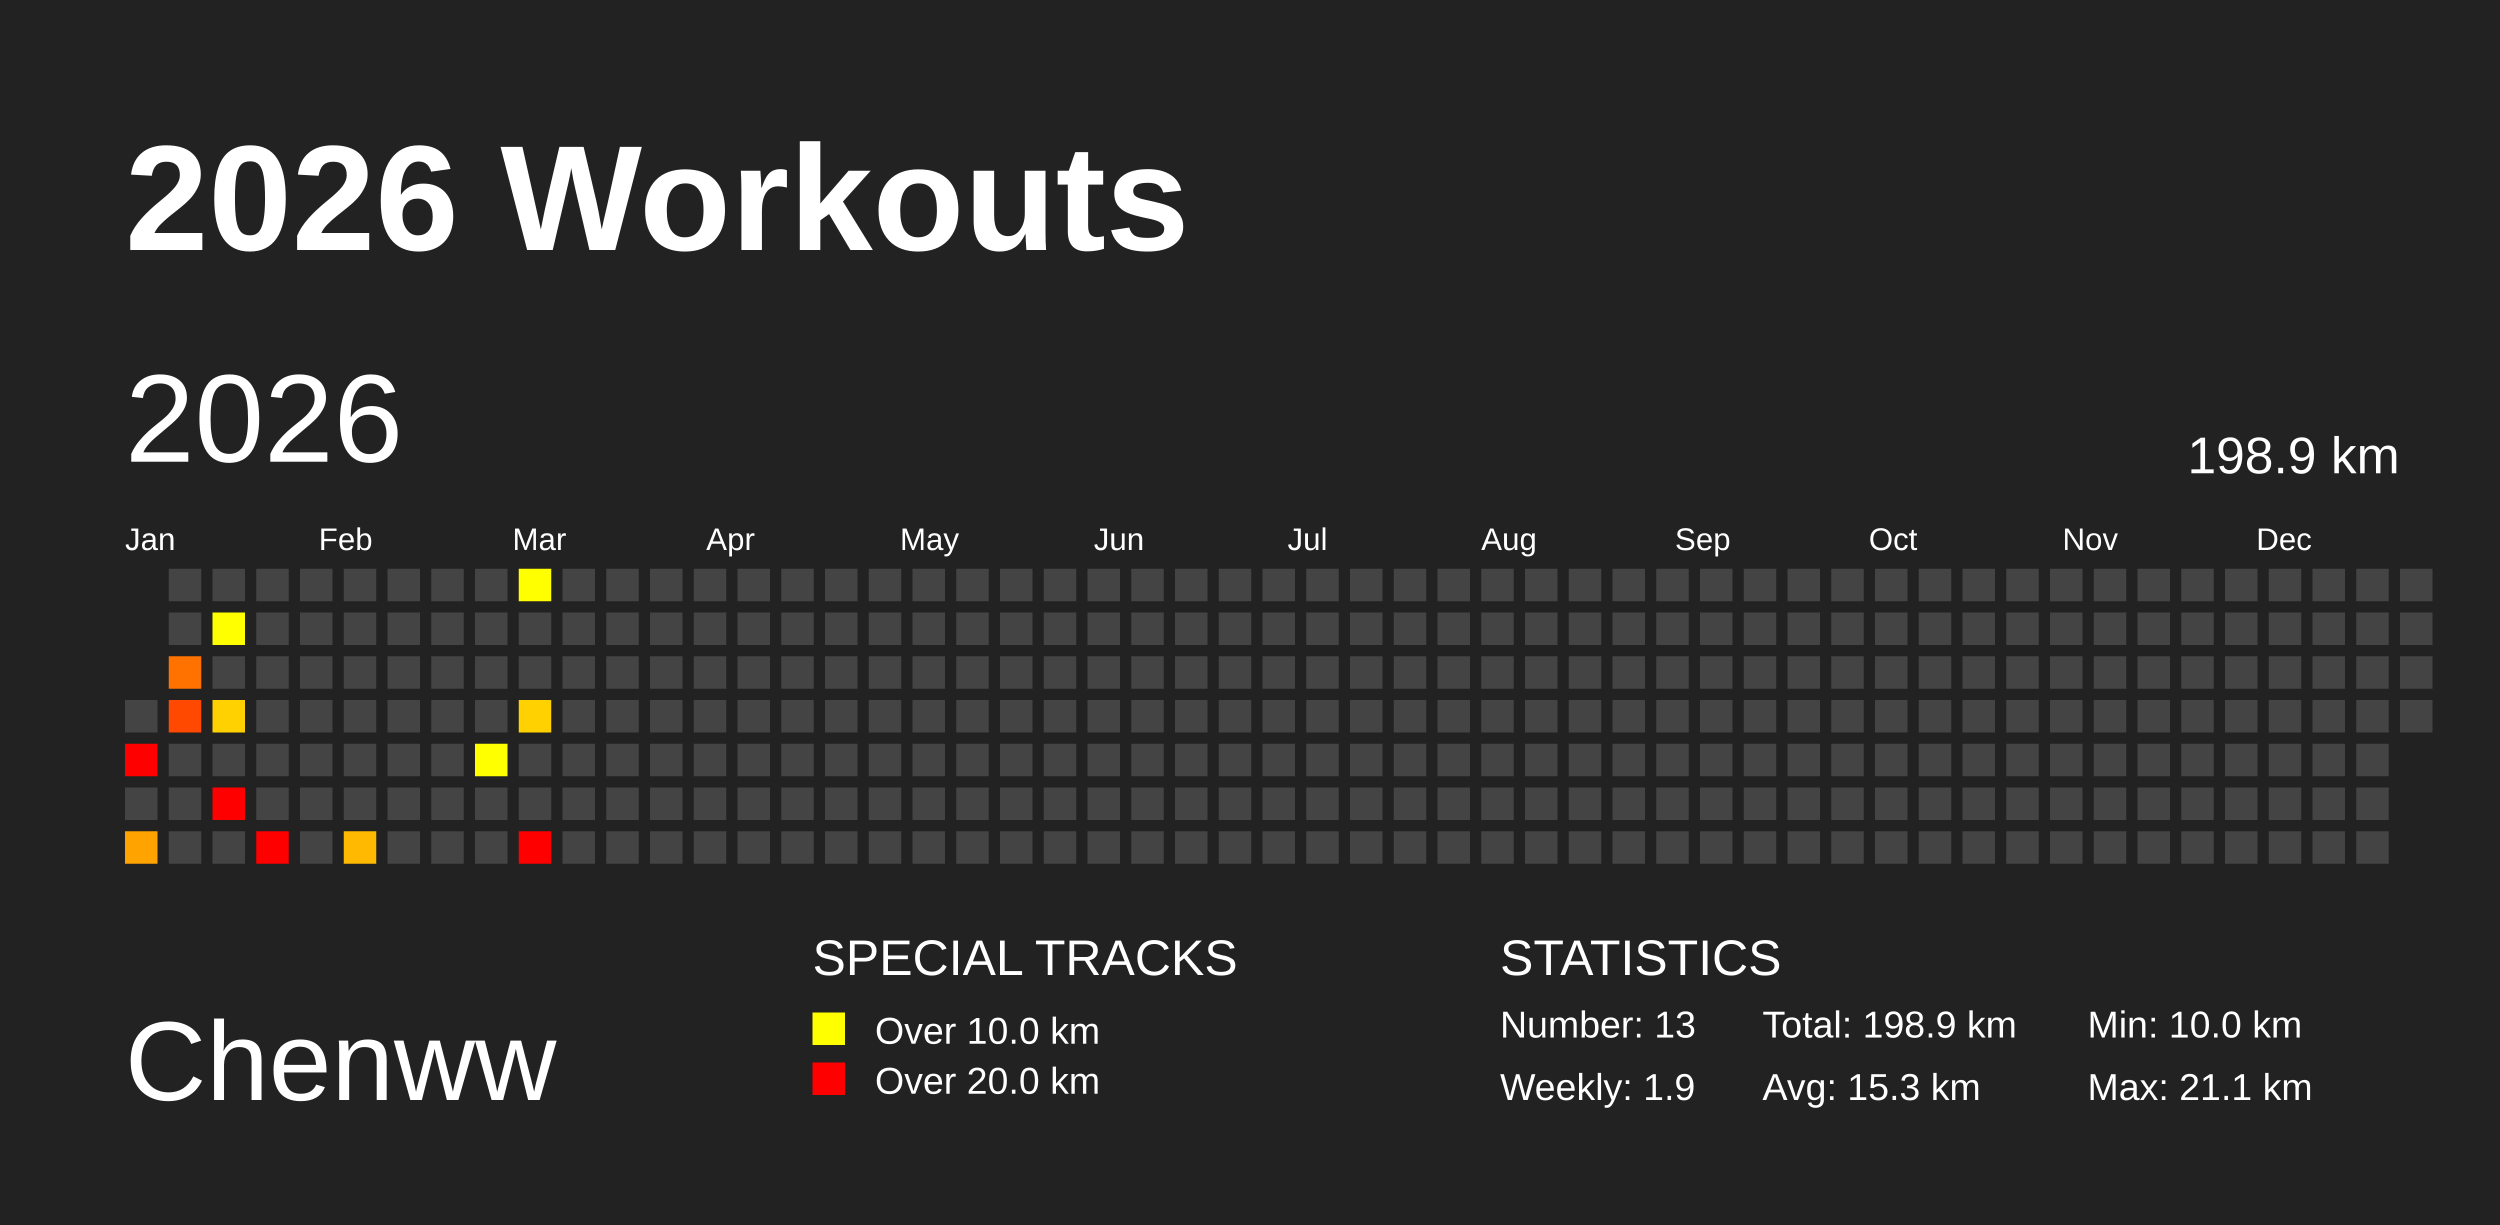
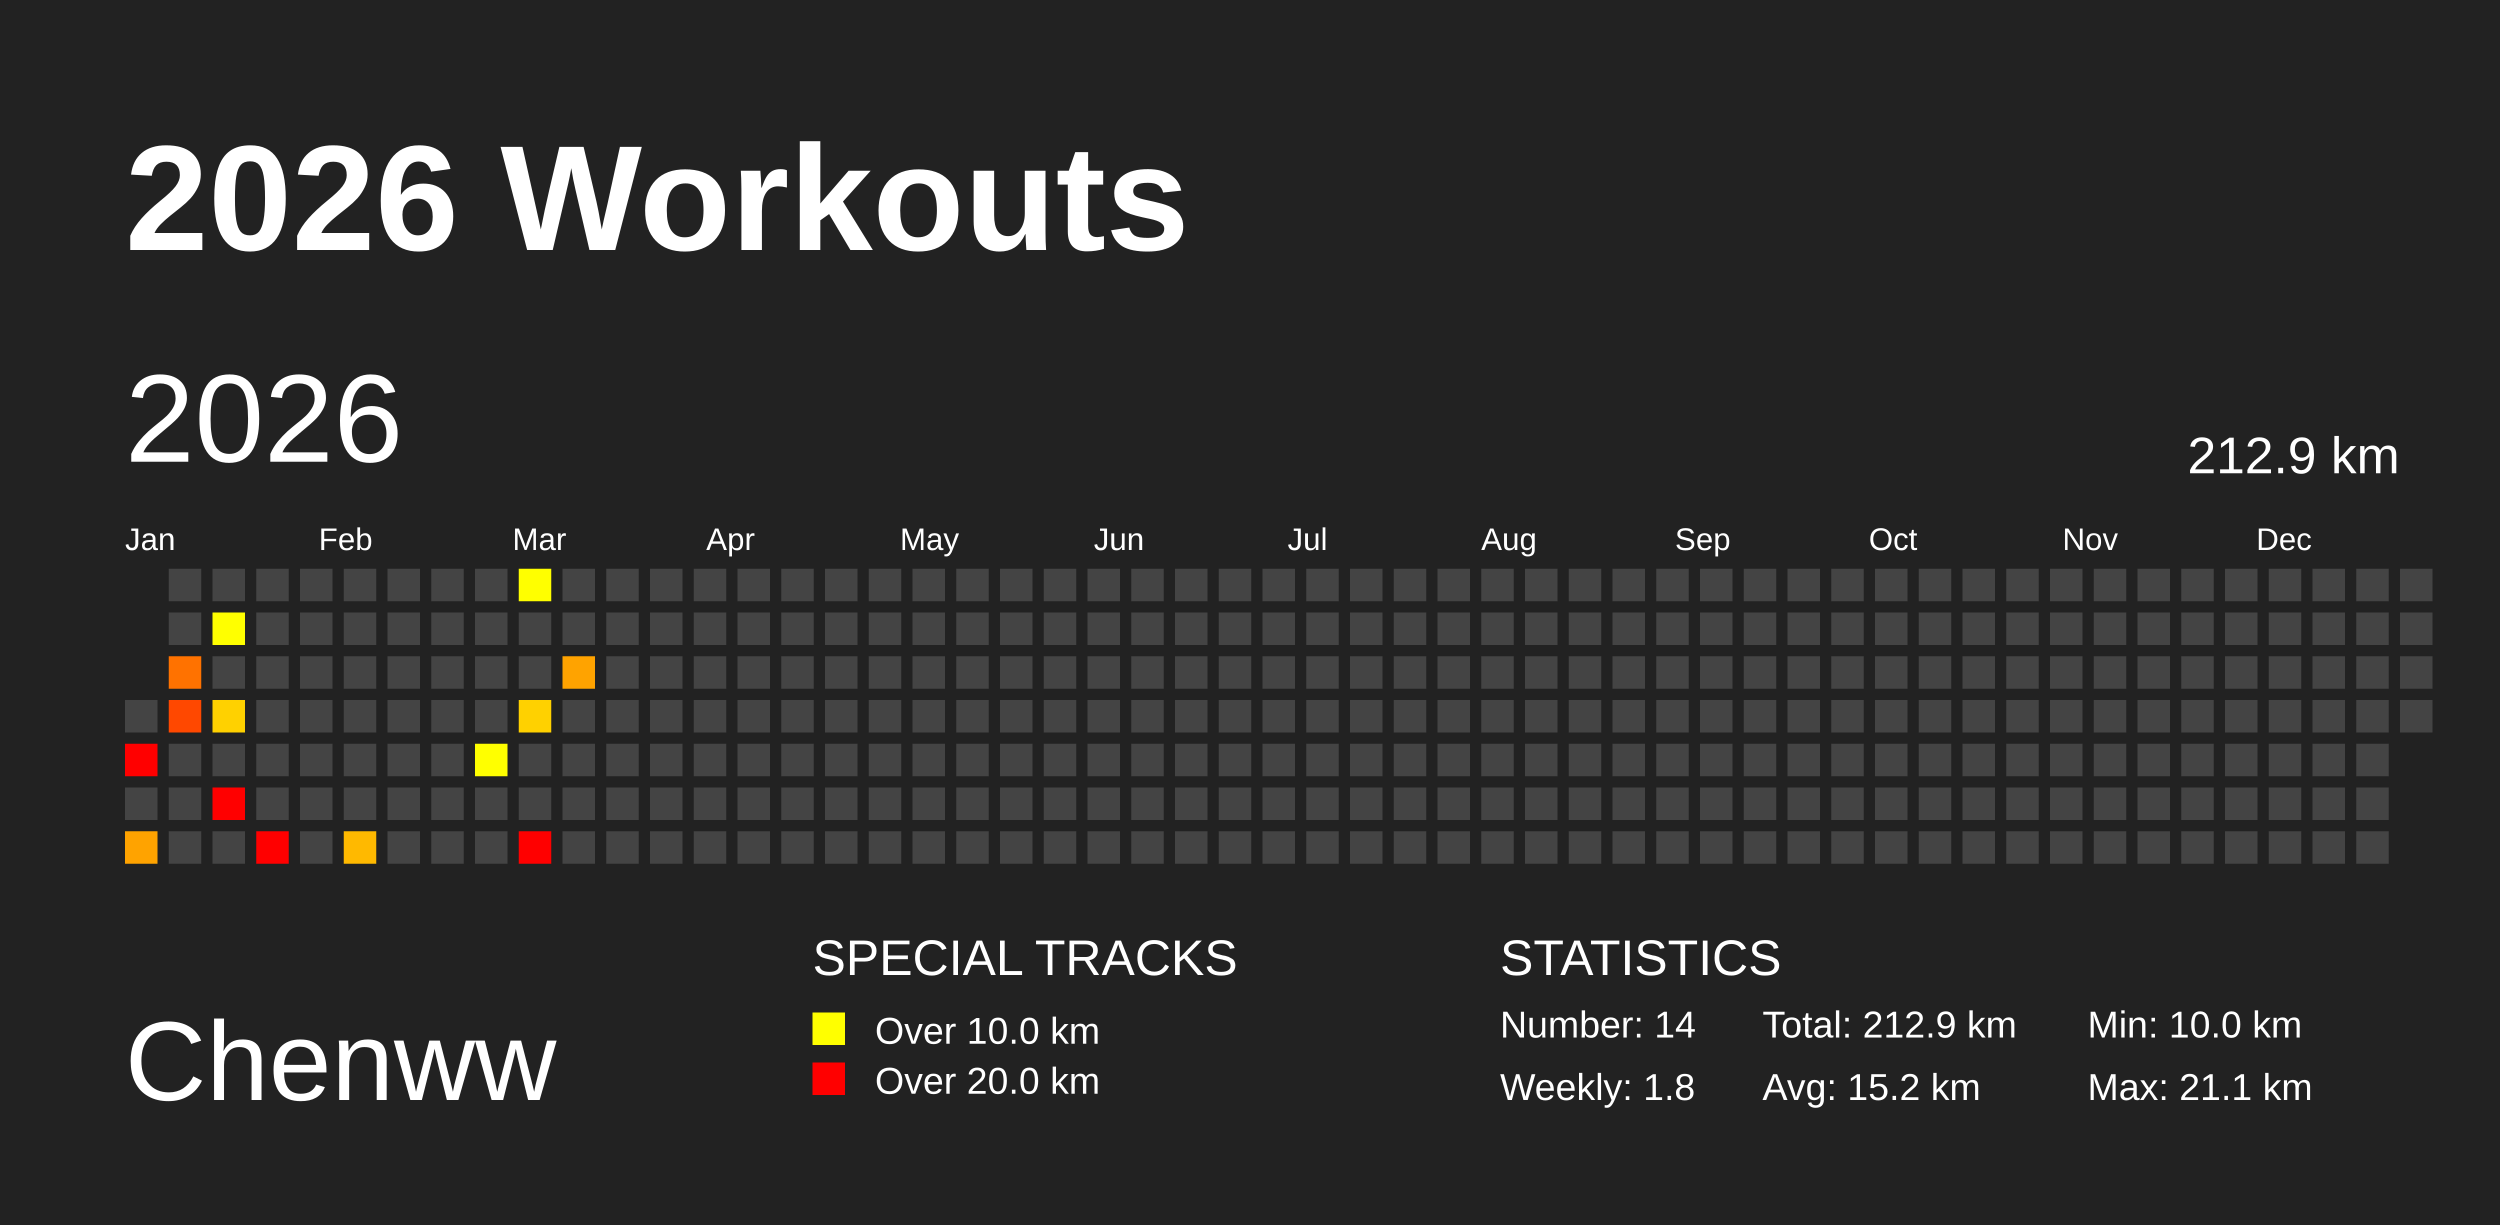
<svg xmlns="http://www.w3.org/2000/svg" baseProfile="full" height="98mm" version="1.1" viewBox="0,0,200,98" width="200mm">
  <defs />
  <rect fill="#222222" height="98" width="200" x="0" y="0" />
  <text fill="#FFFFFF" style="font-size:12px; font-family:Arial; font-weight:bold;" x="10" y="20">2026 Workouts</text>
  <text fill="#FFFFFF" style="font-size:9px; font-family:Arial" x="10" y="88">Chenww</text>
  <text fill="#FFFFFF" style="font-size:4px; font-family:Arial" x="65" y="78">SPECIAL TRACKS</text>
  <rect fill="yellow" height="2.6" width="2.6" x="65" y="81" />
  <text fill="#FFFFFF" style="font-size:3px; font-family:Arial" x="70" y="83.5">Over 10.0 km</text>
  <rect fill="red" height="2.6" width="2.6" x="65" y="85" />
  <text fill="#FFFFFF" style="font-size:3px; font-family:Arial" x="70" y="87.5">Over 20.0 km</text>
  <text fill="#FFFFFF" style="font-size:4px; font-family:Arial" x="120" y="78">STATISTICS</text>
-   <text fill="#FFFFFF" style="font-size:3px; font-family:Arial" x="120" y="83">Number: 13</text>
-   <text fill="#FFFFFF" style="font-size:3px; font-family:Arial" x="120" y="88">Weekly: 1.9</text>
-   <text fill="#FFFFFF" style="font-size:3px; font-family:Arial" x="141" y="83">Total: 198.9 km</text>
-   <text fill="#FFFFFF" style="font-size:3px; font-family:Arial" x="141" y="88">Avg: 15.3 km</text>
+   <text fill="#FFFFFF" style="font-size:3px; font-family:Arial" x="120" y="83">Number: 14</text>
+   <text fill="#FFFFFF" style="font-size:3px; font-family:Arial" x="120" y="88">Weekly: 1.8</text>
+   <text fill="#FFFFFF" style="font-size:3px; font-family:Arial" x="141" y="83">Total: 212.9 km</text>
+   <text fill="#FFFFFF" style="font-size:3px; font-family:Arial" x="141" y="88">Avg: 15.2 km</text>
  <text fill="#FFFFFF" style="font-size:3px; font-family:Arial" x="167" y="83">Min: 10.0 km</text>
  <text fill="#FFFFFF" style="font-size:3px; font-family:Arial" x="167" y="88">Max: 21.1 km</text>
  <text dominant-baseline="hanging" fill="#FFFFFF" style="font-size:10.0px; font-family:Arial;" x="10" y="30">2026</text>
-   <text dominant-baseline="hanging" fill="#FFFFFF" style="font-size:4.125px; font-family:Arial;" x="175" y="35">198.9 km</text>
+   <text dominant-baseline="hanging" fill="#FFFFFF" style="font-size:4.125px; font-family:Arial;" x="175" y="35">212.9 km</text>
  <text fill="#FFFFFF" style="font-size:2.5px; font-family:Arial" x="10.0" y="44">Jan</text>
  <text fill="#FFFFFF" style="font-size:2.5px; font-family:Arial" x="25.5" y="44">Feb</text>
  <text fill="#FFFFFF" style="font-size:2.5px; font-family:Arial" x="41.0" y="44">Mar</text>
  <text fill="#FFFFFF" style="font-size:2.5px; font-family:Arial" x="56.5" y="44">Apr</text>
  <text fill="#FFFFFF" style="font-size:2.5px; font-family:Arial" x="72.0" y="44">May</text>
  <text fill="#FFFFFF" style="font-size:2.5px; font-family:Arial" x="87.5" y="44">Jun</text>
  <text fill="#FFFFFF" style="font-size:2.5px; font-family:Arial" x="103.0" y="44">Jul</text>
  <text fill="#FFFFFF" style="font-size:2.5px; font-family:Arial" x="118.5" y="44">Aug</text>
  <text fill="#FFFFFF" style="font-size:2.5px; font-family:Arial" x="134.0" y="44">Sep</text>
  <text fill="#FFFFFF" style="font-size:2.5px; font-family:Arial" x="149.5" y="44">Oct</text>
  <text fill="#FFFFFF" style="font-size:2.5px; font-family:Arial" x="165.0" y="44">Nov</text>
  <text fill="#FFFFFF" style="font-size:2.5px; font-family:Arial" x="180.5" y="44">Dec</text>
  <rect fill="#444444" height="2.6" width="2.6" x="10.0" y="56.0" />
  <rect fill="red" height="2.6" width="2.6" x="10.0" y="59.5" />
  <rect fill="#444444" height="2.6" width="2.6" x="10.0" y="63.0" />
  <rect fill="#ffa300" height="2.6" width="2.6" x="10.0" y="66.5" />
  <rect fill="#444444" height="2.6" width="2.6" x="13.5" y="45.5" />
  <rect fill="#444444" height="2.6" width="2.6" x="13.5" y="49.0" />
  <rect fill="#ff7200" height="2.6" width="2.6" x="13.5" y="52.5" />
  <rect fill="#ff4800" height="2.6" width="2.6" x="13.5" y="56.0" />
  <rect fill="#444444" height="2.6" width="2.6" x="13.5" y="59.5" />
  <rect fill="#444444" height="2.6" width="2.6" x="13.5" y="63.0" />
  <rect fill="#444444" height="2.6" width="2.6" x="13.5" y="66.5" />
  <rect fill="#444444" height="2.6" width="2.6" x="17.0" y="45.5" />
  <rect fill="#ffff00" height="2.6" width="2.6" x="17.0" y="49.0" />
  <rect fill="#444444" height="2.6" width="2.6" x="17.0" y="52.5" />
  <rect fill="#ffd100" height="2.6" width="2.6" x="17.0" y="56.0" />
  <rect fill="#444444" height="2.6" width="2.6" x="17.0" y="59.5" />
  <rect fill="red" height="2.6" width="2.6" x="17.0" y="63.0" />
  <rect fill="#444444" height="2.6" width="2.6" x="17.0" y="66.5" />
  <rect fill="#444444" height="2.6" width="2.6" x="20.5" y="45.5" />
  <rect fill="#444444" height="2.6" width="2.6" x="20.5" y="49.0" />
  <rect fill="#444444" height="2.6" width="2.6" x="20.5" y="52.5" />
  <rect fill="#444444" height="2.6" width="2.6" x="20.5" y="56.0" />
  <rect fill="#444444" height="2.6" width="2.6" x="20.5" y="59.5" />
  <rect fill="#444444" height="2.6" width="2.6" x="20.5" y="63.0" />
  <rect fill="red" height="2.6" width="2.6" x="20.5" y="66.5" />
  <rect fill="#444444" height="2.6" width="2.6" x="24.0" y="45.5" />
  <rect fill="#444444" height="2.6" width="2.6" x="24.0" y="49.0" />
  <rect fill="#444444" height="2.6" width="2.6" x="24.0" y="52.5" />
  <rect fill="#444444" height="2.6" width="2.6" x="24.0" y="56.0" />
  <rect fill="#444444" height="2.6" width="2.6" x="24.0" y="59.5" />
  <rect fill="#444444" height="2.6" width="2.6" x="24.0" y="63.0" />
  <rect fill="#444444" height="2.6" width="2.6" x="24.0" y="66.5" />
  <rect fill="#444444" height="2.6" width="2.6" x="27.5" y="45.5" />
  <rect fill="#444444" height="2.6" width="2.6" x="27.5" y="49.0" />
  <rect fill="#444444" height="2.6" width="2.6" x="27.5" y="52.5" />
  <rect fill="#444444" height="2.6" width="2.6" x="27.5" y="56.0" />
  <rect fill="#444444" height="2.6" width="2.6" x="27.5" y="59.5" />
  <rect fill="#444444" height="2.6" width="2.6" x="27.5" y="63.0" />
  <rect fill="#ffb900" height="2.6" width="2.6" x="27.5" y="66.5" />
  <rect fill="#444444" height="2.6" width="2.6" x="31.0" y="45.5" />
  <rect fill="#444444" height="2.6" width="2.6" x="31.0" y="49.0" />
  <rect fill="#444444" height="2.6" width="2.6" x="31.0" y="52.5" />
  <rect fill="#444444" height="2.6" width="2.6" x="31.0" y="56.0" />
  <rect fill="#444444" height="2.6" width="2.6" x="31.0" y="59.5" />
  <rect fill="#444444" height="2.6" width="2.6" x="31.0" y="63.0" />
  <rect fill="#444444" height="2.6" width="2.6" x="31.0" y="66.5" />
  <rect fill="#444444" height="2.6" width="2.6" x="34.5" y="45.5" />
  <rect fill="#444444" height="2.6" width="2.6" x="34.5" y="49.0" />
  <rect fill="#444444" height="2.6" width="2.6" x="34.5" y="52.5" />
  <rect fill="#444444" height="2.6" width="2.6" x="34.5" y="56.0" />
  <rect fill="#444444" height="2.6" width="2.6" x="34.5" y="59.5" />
  <rect fill="#444444" height="2.6" width="2.6" x="34.5" y="63.0" />
  <rect fill="#444444" height="2.6" width="2.6" x="34.5" y="66.5" />
  <rect fill="#444444" height="2.6" width="2.6" x="38.0" y="45.5" />
  <rect fill="#444444" height="2.6" width="2.6" x="38.0" y="49.0" />
  <rect fill="#444444" height="2.6" width="2.6" x="38.0" y="52.5" />
  <rect fill="#444444" height="2.6" width="2.6" x="38.0" y="56.0" />
  <rect fill="#ffff00" height="2.6" width="2.6" x="38.0" y="59.5" />
  <rect fill="#444444" height="2.6" width="2.6" x="38.0" y="63.0" />
  <rect fill="#444444" height="2.6" width="2.6" x="38.0" y="66.5" />
  <rect fill="#ffff00" height="2.6" width="2.6" x="41.5" y="45.5" />
  <rect fill="#444444" height="2.6" width="2.6" x="41.5" y="49.0" />
  <rect fill="#444444" height="2.6" width="2.6" x="41.5" y="52.5" />
  <rect fill="#ffd100" height="2.6" width="2.6" x="41.5" y="56.0" />
  <rect fill="#444444" height="2.6" width="2.6" x="41.5" y="59.5" />
  <rect fill="#444444" height="2.6" width="2.6" x="41.5" y="63.0" />
  <rect fill="red" height="2.6" width="2.6" x="41.5" y="66.5" />
  <rect fill="#444444" height="2.6" width="2.6" x="45.0" y="45.5" />
  <rect fill="#444444" height="2.6" width="2.6" x="45.0" y="49.0" />
-   <rect fill="#444444" height="2.6" width="2.6" x="45.0" y="52.5" />
+   <rect fill="#ffa300" height="2.6" width="2.6" x="45.0" y="52.5" />
  <rect fill="#444444" height="2.6" width="2.6" x="45.0" y="56.0" />
  <rect fill="#444444" height="2.6" width="2.6" x="45.0" y="59.5" />
  <rect fill="#444444" height="2.6" width="2.6" x="45.0" y="63.0" />
  <rect fill="#444444" height="2.6" width="2.6" x="45.0" y="66.5" />
  <rect fill="#444444" height="2.6" width="2.6" x="48.5" y="45.5" />
  <rect fill="#444444" height="2.6" width="2.6" x="48.5" y="49.0" />
  <rect fill="#444444" height="2.6" width="2.6" x="48.5" y="52.5" />
  <rect fill="#444444" height="2.6" width="2.6" x="48.5" y="56.0" />
  <rect fill="#444444" height="2.6" width="2.6" x="48.5" y="59.5" />
  <rect fill="#444444" height="2.6" width="2.6" x="48.5" y="63.0" />
  <rect fill="#444444" height="2.6" width="2.6" x="48.5" y="66.5" />
  <rect fill="#444444" height="2.6" width="2.6" x="52.0" y="45.5" />
  <rect fill="#444444" height="2.6" width="2.6" x="52.0" y="49.0" />
  <rect fill="#444444" height="2.6" width="2.6" x="52.0" y="52.5" />
  <rect fill="#444444" height="2.6" width="2.6" x="52.0" y="56.0" />
  <rect fill="#444444" height="2.6" width="2.6" x="52.0" y="59.5" />
  <rect fill="#444444" height="2.6" width="2.6" x="52.0" y="63.0" />
  <rect fill="#444444" height="2.6" width="2.6" x="52.0" y="66.5" />
  <rect fill="#444444" height="2.6" width="2.6" x="55.5" y="45.5" />
  <rect fill="#444444" height="2.6" width="2.6" x="55.5" y="49.0" />
  <rect fill="#444444" height="2.6" width="2.6" x="55.5" y="52.5" />
  <rect fill="#444444" height="2.6" width="2.6" x="55.5" y="56.0" />
  <rect fill="#444444" height="2.6" width="2.6" x="55.5" y="59.5" />
  <rect fill="#444444" height="2.6" width="2.6" x="55.5" y="63.0" />
  <rect fill="#444444" height="2.6" width="2.6" x="55.5" y="66.5" />
  <rect fill="#444444" height="2.6" width="2.6" x="59.0" y="45.5" />
  <rect fill="#444444" height="2.6" width="2.6" x="59.0" y="49.0" />
  <rect fill="#444444" height="2.6" width="2.6" x="59.0" y="52.5" />
  <rect fill="#444444" height="2.6" width="2.6" x="59.0" y="56.0" />
  <rect fill="#444444" height="2.6" width="2.6" x="59.0" y="59.5" />
  <rect fill="#444444" height="2.6" width="2.6" x="59.0" y="63.0" />
  <rect fill="#444444" height="2.6" width="2.6" x="59.0" y="66.5" />
  <rect fill="#444444" height="2.6" width="2.6" x="62.5" y="45.5" />
  <rect fill="#444444" height="2.6" width="2.6" x="62.5" y="49.0" />
  <rect fill="#444444" height="2.6" width="2.6" x="62.5" y="52.5" />
  <rect fill="#444444" height="2.6" width="2.6" x="62.5" y="56.0" />
  <rect fill="#444444" height="2.6" width="2.6" x="62.5" y="59.5" />
  <rect fill="#444444" height="2.6" width="2.6" x="62.5" y="63.0" />
  <rect fill="#444444" height="2.6" width="2.6" x="62.5" y="66.5" />
  <rect fill="#444444" height="2.6" width="2.6" x="66.0" y="45.5" />
  <rect fill="#444444" height="2.6" width="2.6" x="66.0" y="49.0" />
  <rect fill="#444444" height="2.6" width="2.6" x="66.0" y="52.5" />
  <rect fill="#444444" height="2.6" width="2.6" x="66.0" y="56.0" />
  <rect fill="#444444" height="2.6" width="2.6" x="66.0" y="59.5" />
  <rect fill="#444444" height="2.6" width="2.6" x="66.0" y="63.0" />
  <rect fill="#444444" height="2.6" width="2.6" x="66.0" y="66.5" />
  <rect fill="#444444" height="2.6" width="2.6" x="69.5" y="45.5" />
  <rect fill="#444444" height="2.6" width="2.6" x="69.5" y="49.0" />
  <rect fill="#444444" height="2.6" width="2.6" x="69.5" y="52.5" />
  <rect fill="#444444" height="2.6" width="2.6" x="69.5" y="56.0" />
  <rect fill="#444444" height="2.6" width="2.6" x="69.5" y="59.5" />
  <rect fill="#444444" height="2.6" width="2.6" x="69.5" y="63.0" />
  <rect fill="#444444" height="2.6" width="2.6" x="69.5" y="66.5" />
  <rect fill="#444444" height="2.6" width="2.6" x="73.0" y="45.5" />
  <rect fill="#444444" height="2.6" width="2.6" x="73.0" y="49.0" />
  <rect fill="#444444" height="2.6" width="2.6" x="73.0" y="52.5" />
  <rect fill="#444444" height="2.6" width="2.6" x="73.0" y="56.0" />
  <rect fill="#444444" height="2.6" width="2.6" x="73.0" y="59.5" />
  <rect fill="#444444" height="2.6" width="2.6" x="73.0" y="63.0" />
  <rect fill="#444444" height="2.6" width="2.6" x="73.0" y="66.5" />
  <rect fill="#444444" height="2.6" width="2.6" x="76.5" y="45.5" />
  <rect fill="#444444" height="2.6" width="2.6" x="76.5" y="49.0" />
  <rect fill="#444444" height="2.6" width="2.6" x="76.5" y="52.5" />
  <rect fill="#444444" height="2.6" width="2.6" x="76.5" y="56.0" />
  <rect fill="#444444" height="2.6" width="2.6" x="76.5" y="59.5" />
  <rect fill="#444444" height="2.6" width="2.6" x="76.5" y="63.0" />
  <rect fill="#444444" height="2.6" width="2.6" x="76.5" y="66.5" />
  <rect fill="#444444" height="2.6" width="2.6" x="80.0" y="45.5" />
  <rect fill="#444444" height="2.6" width="2.6" x="80.0" y="49.0" />
  <rect fill="#444444" height="2.6" width="2.6" x="80.0" y="52.5" />
  <rect fill="#444444" height="2.6" width="2.6" x="80.0" y="56.0" />
  <rect fill="#444444" height="2.6" width="2.6" x="80.0" y="59.5" />
  <rect fill="#444444" height="2.6" width="2.6" x="80.0" y="63.0" />
  <rect fill="#444444" height="2.6" width="2.6" x="80.0" y="66.5" />
  <rect fill="#444444" height="2.6" width="2.6" x="83.5" y="45.5" />
  <rect fill="#444444" height="2.6" width="2.6" x="83.5" y="49.0" />
  <rect fill="#444444" height="2.6" width="2.6" x="83.5" y="52.5" />
  <rect fill="#444444" height="2.6" width="2.6" x="83.5" y="56.0" />
  <rect fill="#444444" height="2.6" width="2.6" x="83.5" y="59.5" />
  <rect fill="#444444" height="2.6" width="2.6" x="83.5" y="63.0" />
  <rect fill="#444444" height="2.6" width="2.6" x="83.5" y="66.5" />
  <rect fill="#444444" height="2.6" width="2.6" x="87.0" y="45.5" />
  <rect fill="#444444" height="2.6" width="2.6" x="87.0" y="49.0" />
  <rect fill="#444444" height="2.6" width="2.6" x="87.0" y="52.5" />
  <rect fill="#444444" height="2.6" width="2.6" x="87.0" y="56.0" />
  <rect fill="#444444" height="2.6" width="2.6" x="87.0" y="59.5" />
  <rect fill="#444444" height="2.6" width="2.6" x="87.0" y="63.0" />
  <rect fill="#444444" height="2.6" width="2.6" x="87.0" y="66.5" />
  <rect fill="#444444" height="2.6" width="2.6" x="90.5" y="45.5" />
  <rect fill="#444444" height="2.6" width="2.6" x="90.5" y="49.0" />
  <rect fill="#444444" height="2.6" width="2.6" x="90.5" y="52.5" />
  <rect fill="#444444" height="2.6" width="2.6" x="90.5" y="56.0" />
  <rect fill="#444444" height="2.6" width="2.6" x="90.5" y="59.5" />
  <rect fill="#444444" height="2.6" width="2.6" x="90.5" y="63.0" />
  <rect fill="#444444" height="2.6" width="2.6" x="90.5" y="66.5" />
  <rect fill="#444444" height="2.6" width="2.6" x="94.0" y="45.5" />
  <rect fill="#444444" height="2.6" width="2.6" x="94.0" y="49.0" />
  <rect fill="#444444" height="2.6" width="2.6" x="94.0" y="52.5" />
  <rect fill="#444444" height="2.6" width="2.6" x="94.0" y="56.0" />
  <rect fill="#444444" height="2.6" width="2.6" x="94.0" y="59.5" />
  <rect fill="#444444" height="2.6" width="2.6" x="94.0" y="63.0" />
  <rect fill="#444444" height="2.6" width="2.6" x="94.0" y="66.5" />
  <rect fill="#444444" height="2.6" width="2.6" x="97.5" y="45.5" />
  <rect fill="#444444" height="2.6" width="2.6" x="97.5" y="49.0" />
  <rect fill="#444444" height="2.6" width="2.6" x="97.5" y="52.5" />
  <rect fill="#444444" height="2.6" width="2.6" x="97.5" y="56.0" />
  <rect fill="#444444" height="2.6" width="2.6" x="97.5" y="59.5" />
  <rect fill="#444444" height="2.6" width="2.6" x="97.5" y="63.0" />
  <rect fill="#444444" height="2.6" width="2.6" x="97.5" y="66.5" />
  <rect fill="#444444" height="2.6" width="2.6" x="101.0" y="45.5" />
  <rect fill="#444444" height="2.6" width="2.6" x="101.0" y="49.0" />
  <rect fill="#444444" height="2.6" width="2.6" x="101.0" y="52.5" />
  <rect fill="#444444" height="2.6" width="2.6" x="101.0" y="56.0" />
  <rect fill="#444444" height="2.6" width="2.6" x="101.0" y="59.5" />
  <rect fill="#444444" height="2.6" width="2.6" x="101.0" y="63.0" />
  <rect fill="#444444" height="2.6" width="2.6" x="101.0" y="66.5" />
  <rect fill="#444444" height="2.6" width="2.6" x="104.5" y="45.5" />
  <rect fill="#444444" height="2.6" width="2.6" x="104.5" y="49.0" />
  <rect fill="#444444" height="2.6" width="2.6" x="104.5" y="52.5" />
  <rect fill="#444444" height="2.6" width="2.6" x="104.5" y="56.0" />
  <rect fill="#444444" height="2.6" width="2.6" x="104.5" y="59.5" />
  <rect fill="#444444" height="2.6" width="2.6" x="104.5" y="63.0" />
  <rect fill="#444444" height="2.6" width="2.6" x="104.5" y="66.5" />
  <rect fill="#444444" height="2.6" width="2.6" x="108.0" y="45.5" />
  <rect fill="#444444" height="2.6" width="2.6" x="108.0" y="49.0" />
  <rect fill="#444444" height="2.6" width="2.6" x="108.0" y="52.5" />
  <rect fill="#444444" height="2.6" width="2.6" x="108.0" y="56.0" />
  <rect fill="#444444" height="2.6" width="2.6" x="108.0" y="59.5" />
  <rect fill="#444444" height="2.6" width="2.6" x="108.0" y="63.0" />
  <rect fill="#444444" height="2.6" width="2.6" x="108.0" y="66.5" />
  <rect fill="#444444" height="2.6" width="2.6" x="111.5" y="45.5" />
  <rect fill="#444444" height="2.6" width="2.6" x="111.5" y="49.0" />
  <rect fill="#444444" height="2.6" width="2.6" x="111.5" y="52.5" />
  <rect fill="#444444" height="2.6" width="2.6" x="111.5" y="56.0" />
  <rect fill="#444444" height="2.6" width="2.6" x="111.5" y="59.5" />
  <rect fill="#444444" height="2.6" width="2.6" x="111.5" y="63.0" />
  <rect fill="#444444" height="2.6" width="2.6" x="111.5" y="66.5" />
  <rect fill="#444444" height="2.6" width="2.6" x="115.0" y="45.5" />
  <rect fill="#444444" height="2.6" width="2.6" x="115.0" y="49.0" />
  <rect fill="#444444" height="2.6" width="2.6" x="115.0" y="52.5" />
  <rect fill="#444444" height="2.6" width="2.6" x="115.0" y="56.0" />
  <rect fill="#444444" height="2.6" width="2.6" x="115.0" y="59.5" />
  <rect fill="#444444" height="2.6" width="2.6" x="115.0" y="63.0" />
  <rect fill="#444444" height="2.6" width="2.6" x="115.0" y="66.5" />
  <rect fill="#444444" height="2.6" width="2.6" x="118.5" y="45.5" />
  <rect fill="#444444" height="2.6" width="2.6" x="118.5" y="49.0" />
  <rect fill="#444444" height="2.6" width="2.6" x="118.5" y="52.5" />
  <rect fill="#444444" height="2.6" width="2.6" x="118.5" y="56.0" />
  <rect fill="#444444" height="2.6" width="2.6" x="118.5" y="59.5" />
  <rect fill="#444444" height="2.6" width="2.6" x="118.5" y="63.0" />
  <rect fill="#444444" height="2.6" width="2.6" x="118.5" y="66.5" />
  <rect fill="#444444" height="2.6" width="2.6" x="122.0" y="45.5" />
  <rect fill="#444444" height="2.6" width="2.6" x="122.0" y="49.0" />
  <rect fill="#444444" height="2.6" width="2.6" x="122.0" y="52.5" />
  <rect fill="#444444" height="2.6" width="2.6" x="122.0" y="56.0" />
  <rect fill="#444444" height="2.6" width="2.6" x="122.0" y="59.5" />
  <rect fill="#444444" height="2.6" width="2.6" x="122.0" y="63.0" />
  <rect fill="#444444" height="2.6" width="2.6" x="122.0" y="66.5" />
  <rect fill="#444444" height="2.6" width="2.6" x="125.5" y="45.5" />
  <rect fill="#444444" height="2.6" width="2.6" x="125.5" y="49.0" />
  <rect fill="#444444" height="2.6" width="2.6" x="125.5" y="52.5" />
  <rect fill="#444444" height="2.6" width="2.6" x="125.5" y="56.0" />
  <rect fill="#444444" height="2.6" width="2.6" x="125.5" y="59.5" />
  <rect fill="#444444" height="2.6" width="2.6" x="125.5" y="63.0" />
  <rect fill="#444444" height="2.6" width="2.6" x="125.5" y="66.5" />
  <rect fill="#444444" height="2.6" width="2.6" x="129.0" y="45.5" />
  <rect fill="#444444" height="2.6" width="2.6" x="129.0" y="49.0" />
  <rect fill="#444444" height="2.6" width="2.6" x="129.0" y="52.5" />
  <rect fill="#444444" height="2.6" width="2.6" x="129.0" y="56.0" />
  <rect fill="#444444" height="2.6" width="2.6" x="129.0" y="59.5" />
  <rect fill="#444444" height="2.6" width="2.6" x="129.0" y="63.0" />
  <rect fill="#444444" height="2.6" width="2.6" x="129.0" y="66.5" />
  <rect fill="#444444" height="2.6" width="2.6" x="132.5" y="45.5" />
  <rect fill="#444444" height="2.6" width="2.6" x="132.5" y="49.0" />
  <rect fill="#444444" height="2.6" width="2.6" x="132.5" y="52.5" />
  <rect fill="#444444" height="2.6" width="2.6" x="132.5" y="56.0" />
  <rect fill="#444444" height="2.6" width="2.6" x="132.5" y="59.5" />
  <rect fill="#444444" height="2.6" width="2.6" x="132.5" y="63.0" />
  <rect fill="#444444" height="2.6" width="2.6" x="132.5" y="66.5" />
  <rect fill="#444444" height="2.6" width="2.6" x="136.0" y="45.5" />
  <rect fill="#444444" height="2.6" width="2.6" x="136.0" y="49.0" />
  <rect fill="#444444" height="2.6" width="2.6" x="136.0" y="52.5" />
  <rect fill="#444444" height="2.6" width="2.6" x="136.0" y="56.0" />
  <rect fill="#444444" height="2.6" width="2.6" x="136.0" y="59.5" />
  <rect fill="#444444" height="2.6" width="2.6" x="136.0" y="63.0" />
  <rect fill="#444444" height="2.6" width="2.6" x="136.0" y="66.5" />
  <rect fill="#444444" height="2.6" width="2.6" x="139.5" y="45.5" />
  <rect fill="#444444" height="2.6" width="2.6" x="139.5" y="49.0" />
  <rect fill="#444444" height="2.6" width="2.6" x="139.5" y="52.5" />
  <rect fill="#444444" height="2.6" width="2.6" x="139.5" y="56.0" />
  <rect fill="#444444" height="2.6" width="2.6" x="139.5" y="59.5" />
  <rect fill="#444444" height="2.6" width="2.6" x="139.5" y="63.0" />
  <rect fill="#444444" height="2.6" width="2.6" x="139.5" y="66.5" />
  <rect fill="#444444" height="2.6" width="2.6" x="143.0" y="45.5" />
  <rect fill="#444444" height="2.6" width="2.6" x="143.0" y="49.0" />
  <rect fill="#444444" height="2.6" width="2.6" x="143.0" y="52.5" />
  <rect fill="#444444" height="2.6" width="2.6" x="143.0" y="56.0" />
  <rect fill="#444444" height="2.6" width="2.6" x="143.0" y="59.5" />
  <rect fill="#444444" height="2.6" width="2.6" x="143.0" y="63.0" />
  <rect fill="#444444" height="2.6" width="2.6" x="143.0" y="66.5" />
  <rect fill="#444444" height="2.6" width="2.6" x="146.5" y="45.5" />
  <rect fill="#444444" height="2.6" width="2.6" x="146.5" y="49.0" />
  <rect fill="#444444" height="2.6" width="2.6" x="146.5" y="52.5" />
  <rect fill="#444444" height="2.6" width="2.6" x="146.5" y="56.0" />
  <rect fill="#444444" height="2.6" width="2.6" x="146.5" y="59.5" />
  <rect fill="#444444" height="2.6" width="2.6" x="146.5" y="63.0" />
  <rect fill="#444444" height="2.6" width="2.6" x="146.5" y="66.5" />
  <rect fill="#444444" height="2.6" width="2.6" x="150.0" y="45.5" />
  <rect fill="#444444" height="2.6" width="2.6" x="150.0" y="49.0" />
  <rect fill="#444444" height="2.6" width="2.6" x="150.0" y="52.5" />
  <rect fill="#444444" height="2.6" width="2.6" x="150.0" y="56.0" />
  <rect fill="#444444" height="2.6" width="2.6" x="150.0" y="59.5" />
  <rect fill="#444444" height="2.6" width="2.6" x="150.0" y="63.0" />
  <rect fill="#444444" height="2.6" width="2.6" x="150.0" y="66.5" />
  <rect fill="#444444" height="2.6" width="2.6" x="153.5" y="45.5" />
  <rect fill="#444444" height="2.6" width="2.6" x="153.5" y="49.0" />
  <rect fill="#444444" height="2.6" width="2.6" x="153.5" y="52.5" />
  <rect fill="#444444" height="2.6" width="2.6" x="153.5" y="56.0" />
  <rect fill="#444444" height="2.6" width="2.6" x="153.5" y="59.5" />
  <rect fill="#444444" height="2.6" width="2.6" x="153.5" y="63.0" />
  <rect fill="#444444" height="2.6" width="2.6" x="153.5" y="66.5" />
  <rect fill="#444444" height="2.6" width="2.6" x="157.0" y="45.5" />
  <rect fill="#444444" height="2.6" width="2.6" x="157.0" y="49.0" />
  <rect fill="#444444" height="2.6" width="2.6" x="157.0" y="52.5" />
  <rect fill="#444444" height="2.6" width="2.6" x="157.0" y="56.0" />
  <rect fill="#444444" height="2.6" width="2.6" x="157.0" y="59.5" />
  <rect fill="#444444" height="2.6" width="2.6" x="157.0" y="63.0" />
  <rect fill="#444444" height="2.6" width="2.6" x="157.0" y="66.5" />
  <rect fill="#444444" height="2.6" width="2.6" x="160.5" y="45.5" />
  <rect fill="#444444" height="2.6" width="2.6" x="160.5" y="49.0" />
  <rect fill="#444444" height="2.6" width="2.6" x="160.5" y="52.5" />
  <rect fill="#444444" height="2.6" width="2.6" x="160.5" y="56.0" />
  <rect fill="#444444" height="2.6" width="2.6" x="160.5" y="59.5" />
  <rect fill="#444444" height="2.6" width="2.6" x="160.5" y="63.0" />
  <rect fill="#444444" height="2.6" width="2.6" x="160.5" y="66.5" />
  <rect fill="#444444" height="2.6" width="2.6" x="164.0" y="45.5" />
  <rect fill="#444444" height="2.6" width="2.6" x="164.0" y="49.0" />
  <rect fill="#444444" height="2.6" width="2.6" x="164.0" y="52.5" />
  <rect fill="#444444" height="2.6" width="2.6" x="164.0" y="56.0" />
  <rect fill="#444444" height="2.6" width="2.6" x="164.0" y="59.5" />
  <rect fill="#444444" height="2.6" width="2.6" x="164.0" y="63.0" />
  <rect fill="#444444" height="2.6" width="2.6" x="164.0" y="66.5" />
  <rect fill="#444444" height="2.6" width="2.6" x="167.5" y="45.5" />
  <rect fill="#444444" height="2.6" width="2.6" x="167.5" y="49.0" />
  <rect fill="#444444" height="2.6" width="2.6" x="167.5" y="52.5" />
  <rect fill="#444444" height="2.6" width="2.6" x="167.5" y="56.0" />
  <rect fill="#444444" height="2.6" width="2.6" x="167.5" y="59.5" />
  <rect fill="#444444" height="2.6" width="2.6" x="167.5" y="63.0" />
  <rect fill="#444444" height="2.6" width="2.6" x="167.5" y="66.5" />
  <rect fill="#444444" height="2.6" width="2.6" x="171.0" y="45.5" />
  <rect fill="#444444" height="2.6" width="2.6" x="171.0" y="49.0" />
  <rect fill="#444444" height="2.6" width="2.6" x="171.0" y="52.5" />
  <rect fill="#444444" height="2.6" width="2.6" x="171.0" y="56.0" />
  <rect fill="#444444" height="2.6" width="2.6" x="171.0" y="59.5" />
  <rect fill="#444444" height="2.6" width="2.6" x="171.0" y="63.0" />
  <rect fill="#444444" height="2.6" width="2.6" x="171.0" y="66.5" />
  <rect fill="#444444" height="2.6" width="2.6" x="174.5" y="45.5" />
  <rect fill="#444444" height="2.6" width="2.6" x="174.5" y="49.0" />
  <rect fill="#444444" height="2.6" width="2.6" x="174.5" y="52.5" />
  <rect fill="#444444" height="2.6" width="2.6" x="174.5" y="56.0" />
  <rect fill="#444444" height="2.6" width="2.6" x="174.5" y="59.5" />
  <rect fill="#444444" height="2.6" width="2.6" x="174.5" y="63.0" />
  <rect fill="#444444" height="2.6" width="2.6" x="174.5" y="66.5" />
  <rect fill="#444444" height="2.6" width="2.6" x="178.0" y="45.5" />
  <rect fill="#444444" height="2.6" width="2.6" x="178.0" y="49.0" />
  <rect fill="#444444" height="2.6" width="2.6" x="178.0" y="52.5" />
  <rect fill="#444444" height="2.6" width="2.6" x="178.0" y="56.0" />
  <rect fill="#444444" height="2.6" width="2.6" x="178.0" y="59.5" />
  <rect fill="#444444" height="2.6" width="2.6" x="178.0" y="63.0" />
  <rect fill="#444444" height="2.6" width="2.6" x="178.0" y="66.5" />
  <rect fill="#444444" height="2.6" width="2.6" x="181.5" y="45.5" />
  <rect fill="#444444" height="2.6" width="2.6" x="181.5" y="49.0" />
  <rect fill="#444444" height="2.6" width="2.6" x="181.5" y="52.5" />
  <rect fill="#444444" height="2.6" width="2.6" x="181.5" y="56.0" />
  <rect fill="#444444" height="2.6" width="2.6" x="181.5" y="59.5" />
  <rect fill="#444444" height="2.6" width="2.6" x="181.5" y="63.0" />
  <rect fill="#444444" height="2.6" width="2.6" x="181.5" y="66.5" />
  <rect fill="#444444" height="2.6" width="2.6" x="185.0" y="45.5" />
  <rect fill="#444444" height="2.6" width="2.6" x="185.0" y="49.0" />
  <rect fill="#444444" height="2.6" width="2.6" x="185.0" y="52.5" />
  <rect fill="#444444" height="2.6" width="2.6" x="185.0" y="56.0" />
  <rect fill="#444444" height="2.6" width="2.6" x="185.0" y="59.5" />
  <rect fill="#444444" height="2.6" width="2.6" x="185.0" y="63.0" />
  <rect fill="#444444" height="2.6" width="2.6" x="185.0" y="66.5" />
  <rect fill="#444444" height="2.6" width="2.6" x="188.5" y="45.5" />
  <rect fill="#444444" height="2.6" width="2.6" x="188.5" y="49.0" />
  <rect fill="#444444" height="2.6" width="2.6" x="188.5" y="52.5" />
  <rect fill="#444444" height="2.6" width="2.6" x="188.5" y="56.0" />
  <rect fill="#444444" height="2.6" width="2.6" x="188.5" y="59.5" />
  <rect fill="#444444" height="2.6" width="2.6" x="188.5" y="63.0" />
  <rect fill="#444444" height="2.6" width="2.6" x="188.5" y="66.5" />
  <rect fill="#444444" height="2.6" width="2.6" x="192.0" y="45.5" />
  <rect fill="#444444" height="2.6" width="2.6" x="192.0" y="49.0" />
  <rect fill="#444444" height="2.6" width="2.6" x="192.0" y="52.5" />
  <rect fill="#444444" height="2.6" width="2.6" x="192.0" y="56.0" />
</svg>
